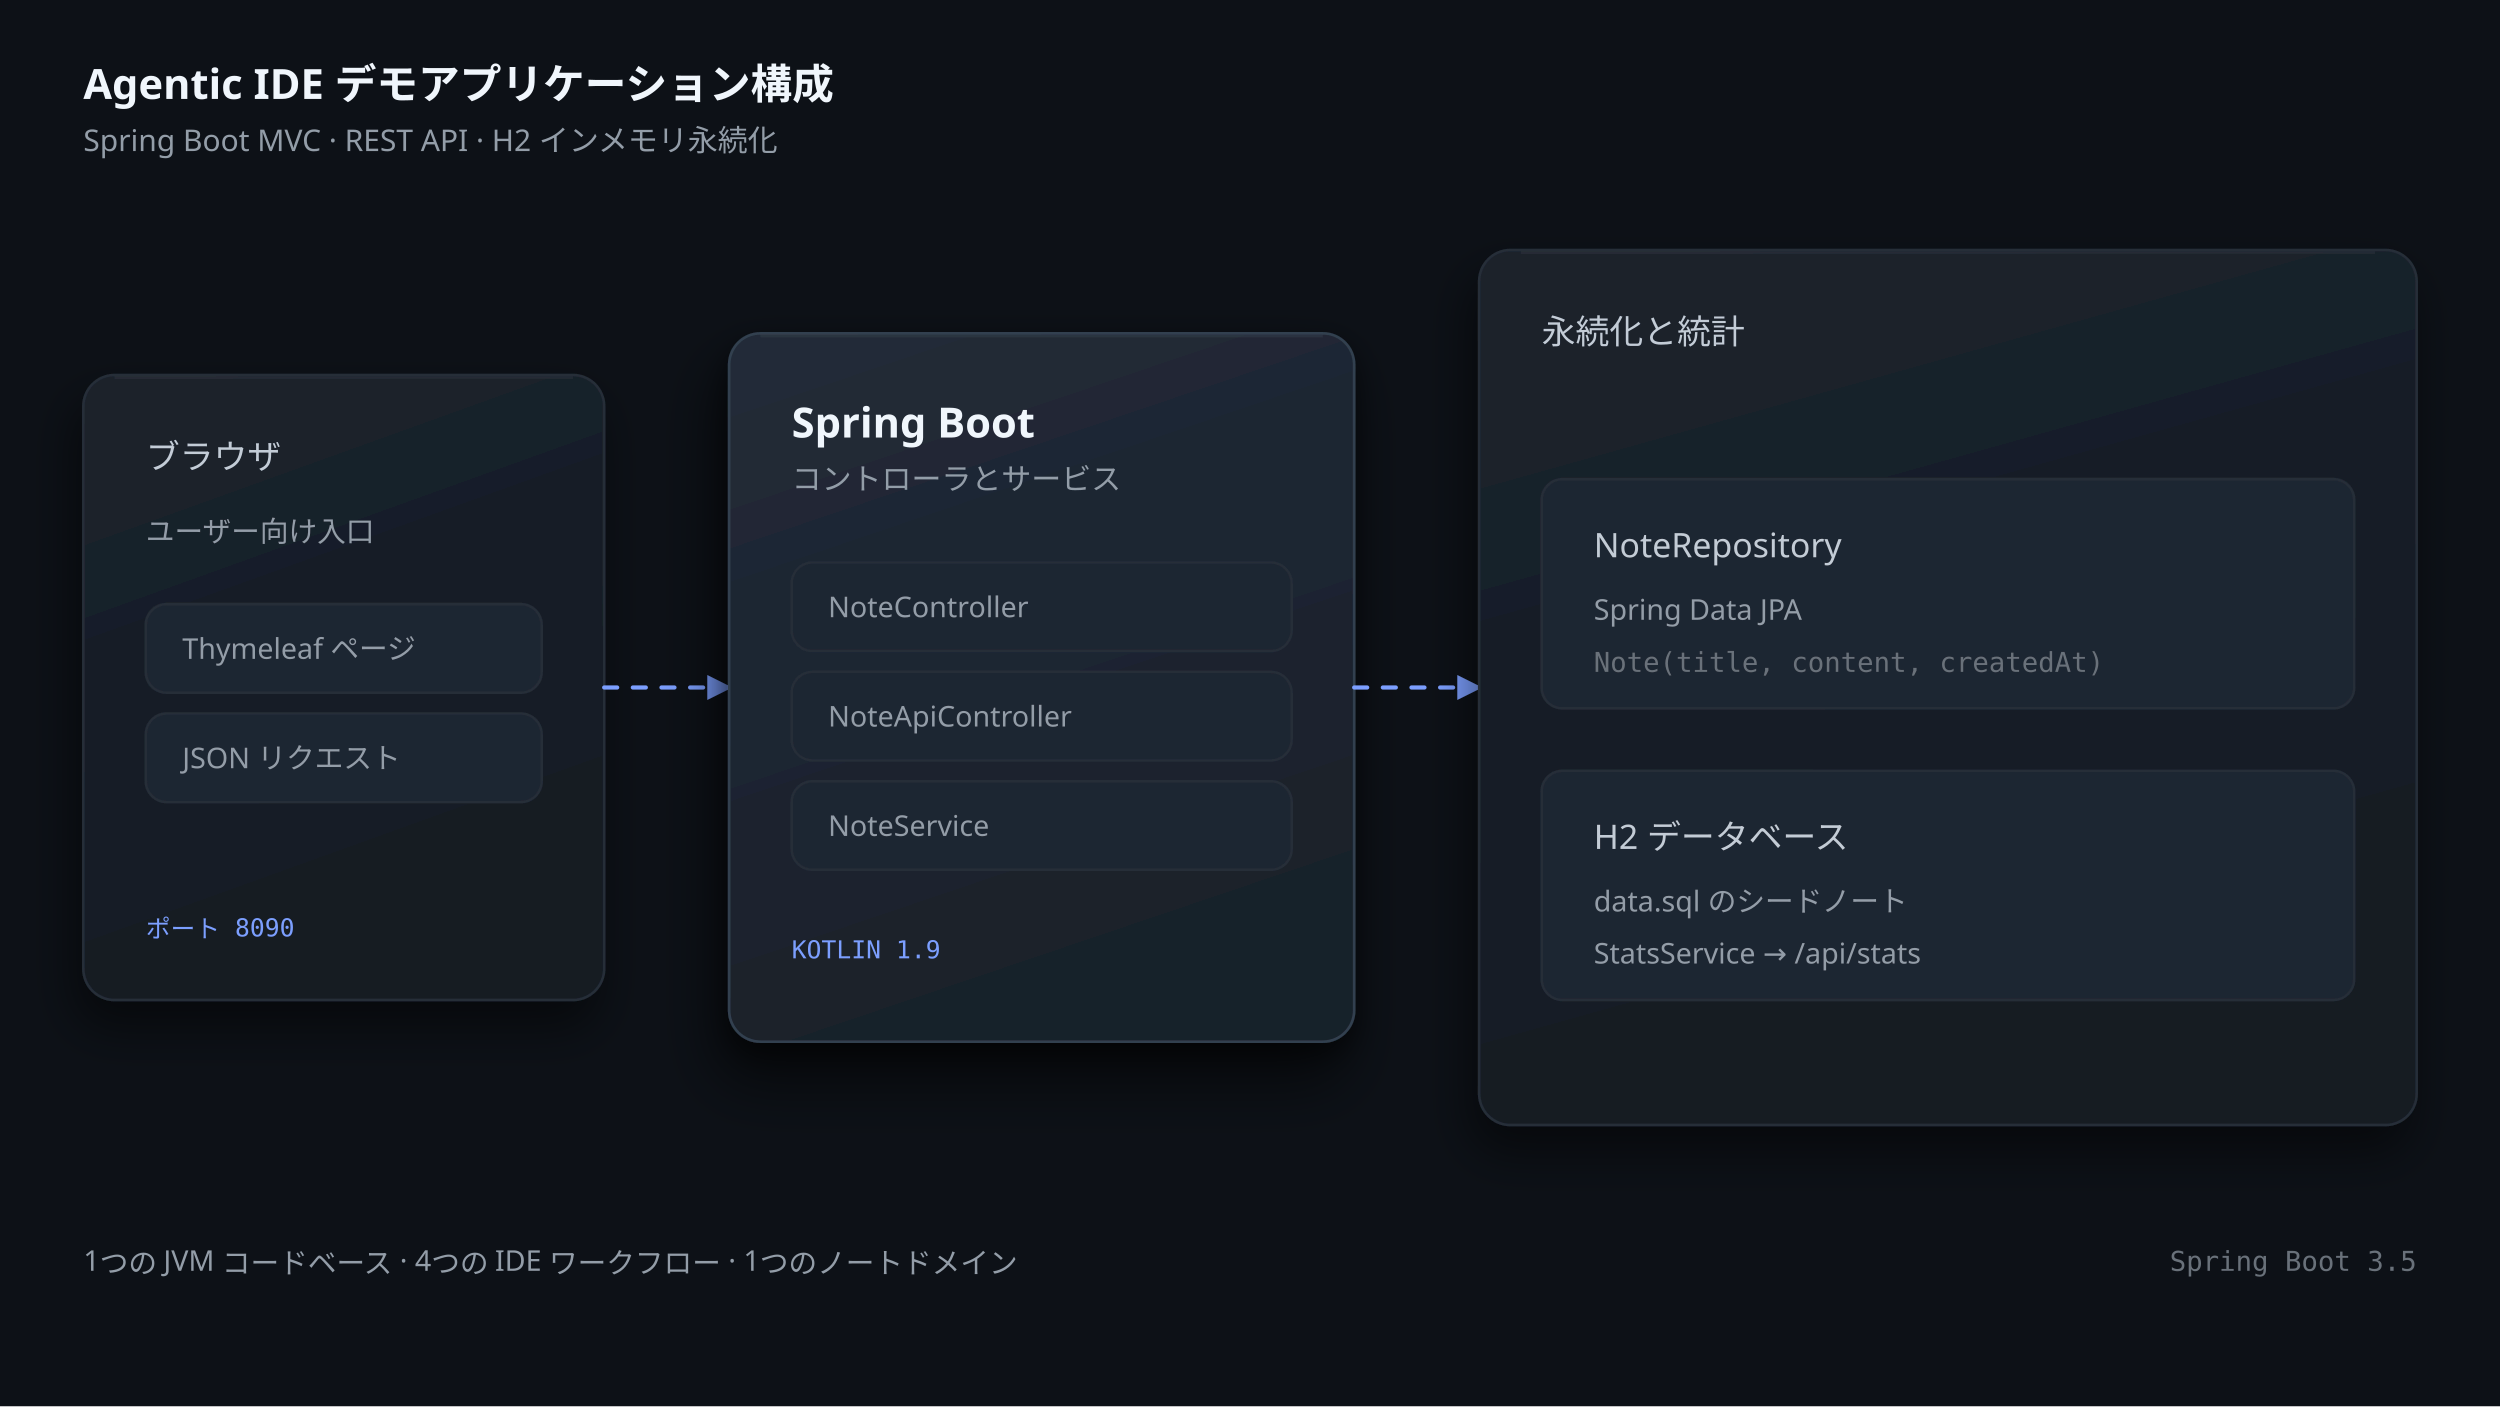
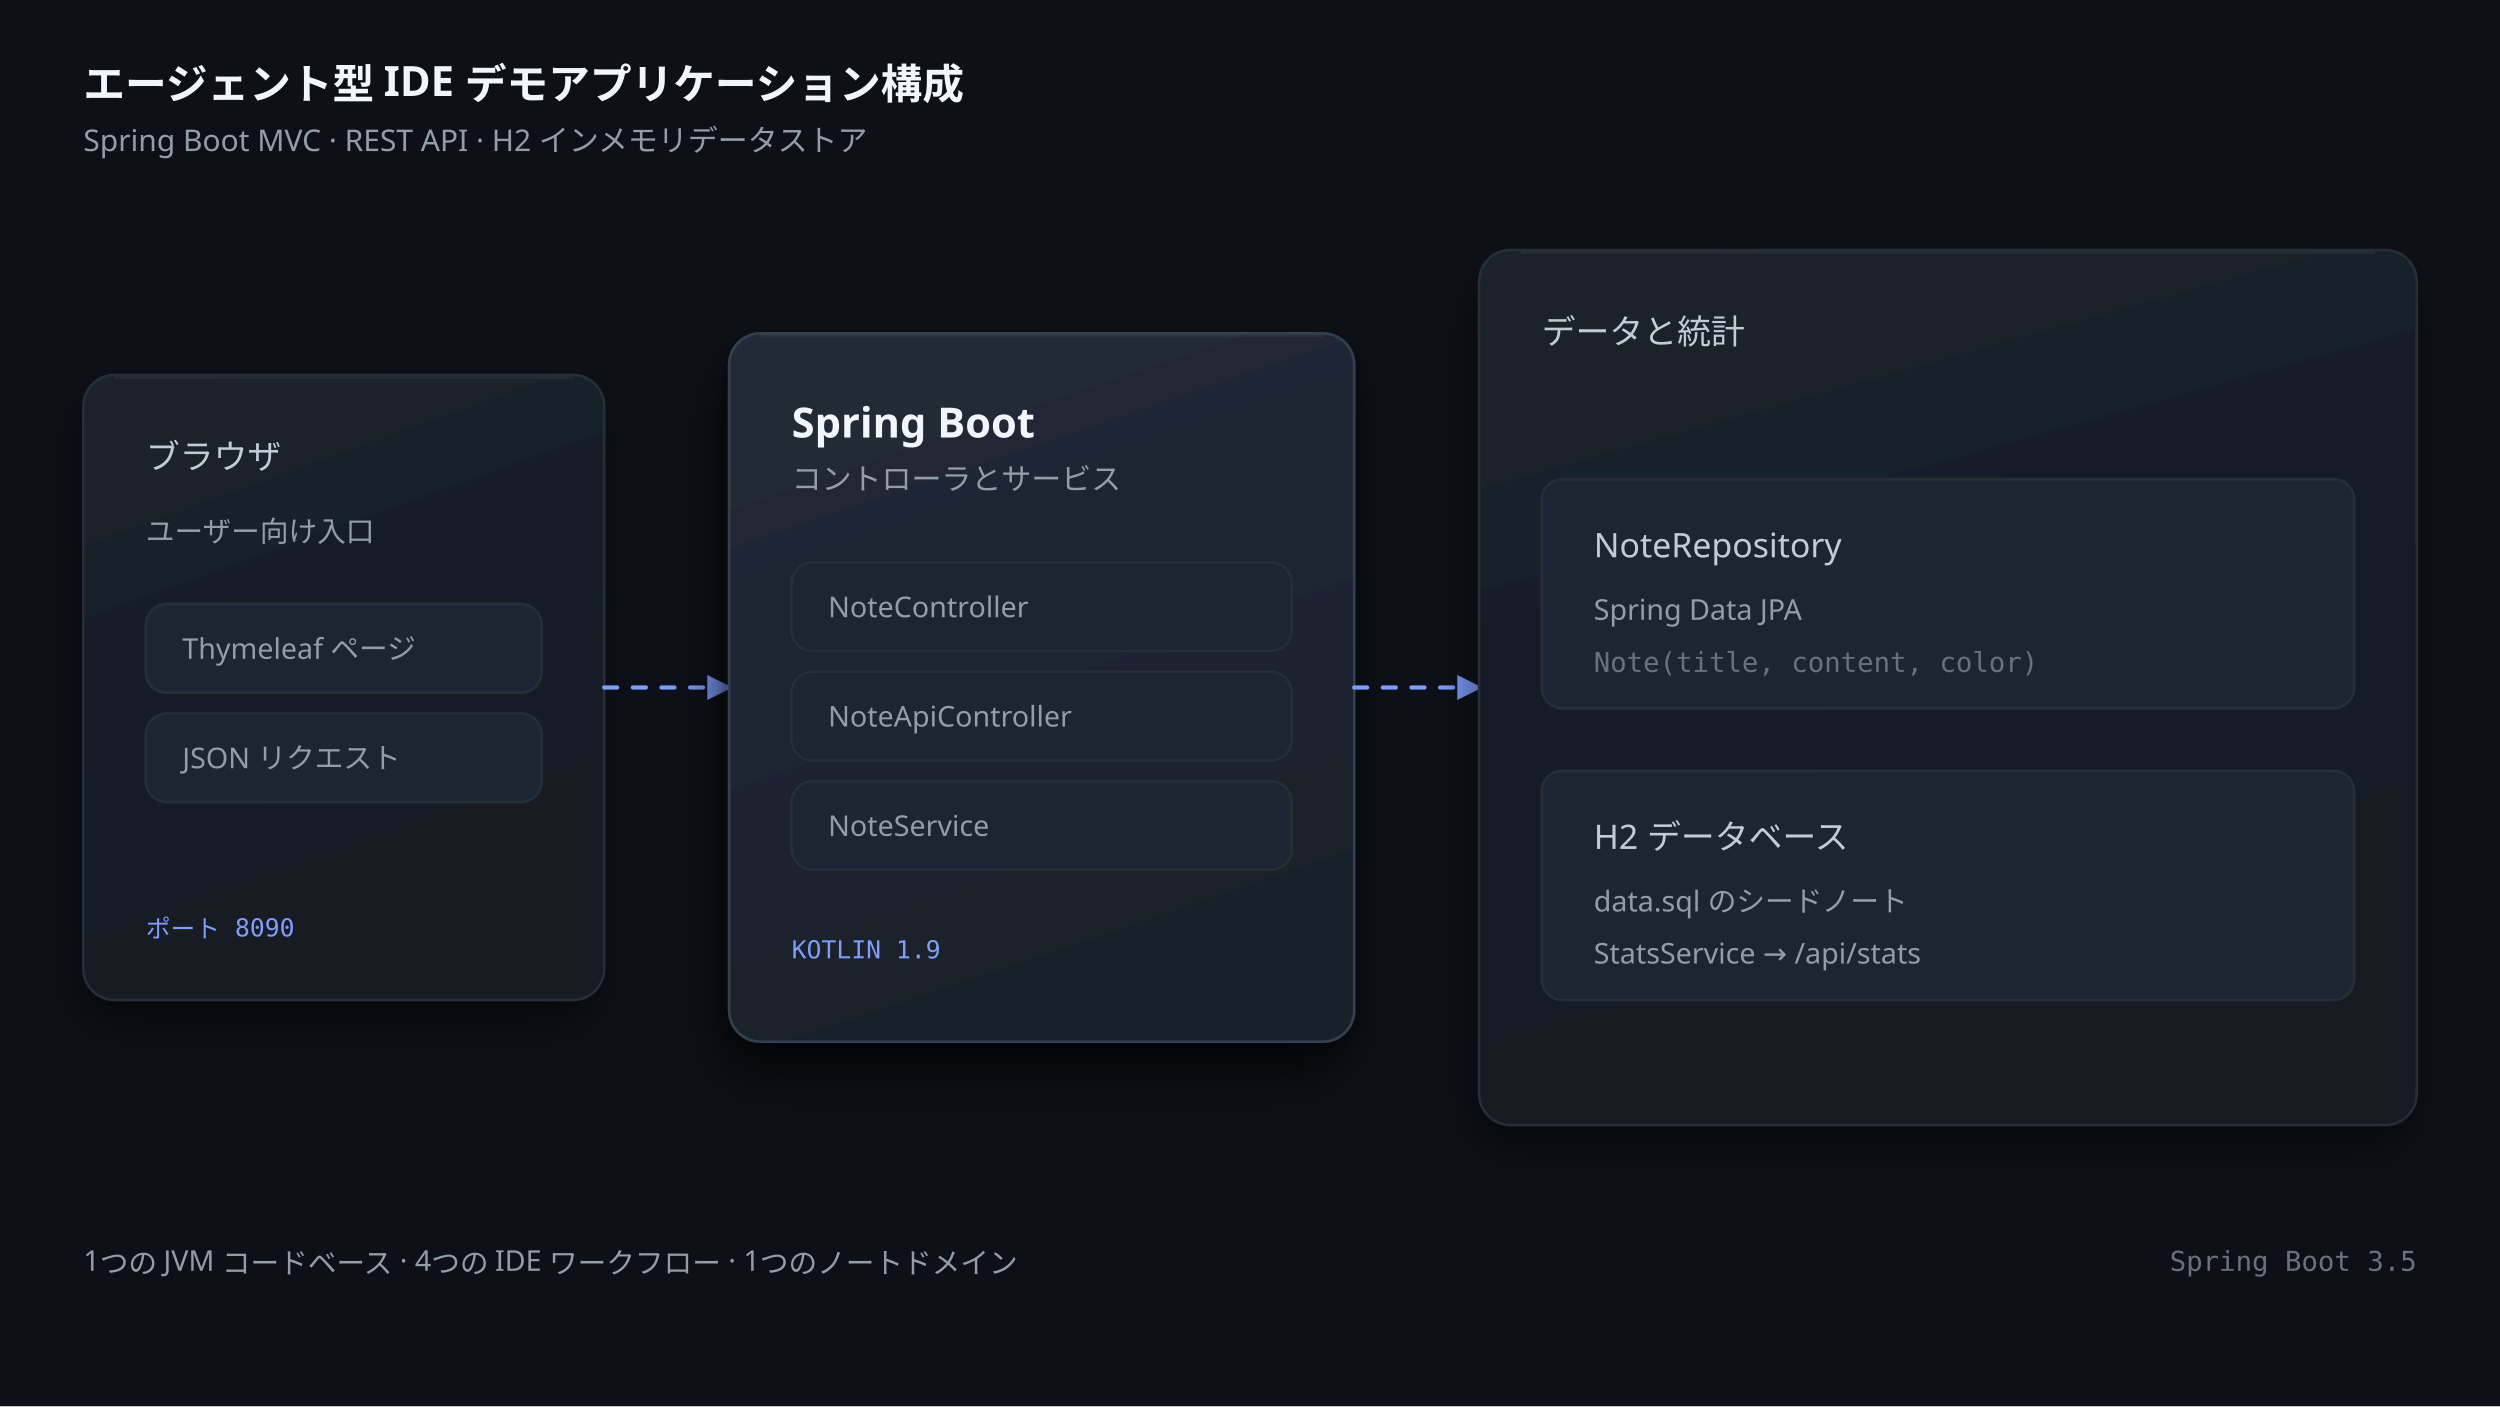
<svg xmlns="http://www.w3.org/2000/svg" width="960" height="540" viewBox="0 0 960 540" role="img" aria-labelledby="aa-ja-title aa-ja-subtitle">
  <style>
    .aa-ja-bg{fill:#0d1117}.aa-ja-card{fill:url(#aa-ja-s);stroke:#252d38;stroke-width:1}.aa-ja-lead{fill:url(#aa-ja-sl);stroke:#33404f;stroke-width:1}.aa-ja-inner{fill:#1e2530;stroke:#252d38;stroke-width:1}.aa-ja-text{font:600 16px Pretendard,system-ui,sans-serif;fill:#f0f6fc}.aa-ja-sub{font:400 11.5px Pretendard,system-ui,sans-serif;fill:#939da8}.aa-ja-name{font:500 13px Pretendard,system-ui,sans-serif;fill:#c3ccd6}.aa-ja-label{font:400 11px Pretendard,system-ui,sans-serif;fill:#939da8}.aa-ja-value{font:400 10.5px ui-monospace,SFMono-Regular,Menlo,monospace;fill:#69717a}.aa-ja-badge{font:400 9.5px ui-monospace,SFMono-Regular,Menlo,monospace;fill:#7c9fff}.aa-ja-flow{fill:none;stroke:#7c9fff;stroke-width:1.6;stroke-linecap:round;stroke-linejoin:round;stroke-dasharray:5 6;animation:aa-ja-dash 2s linear infinite}.aa-ja-top{stroke:rgba(255,255,255,.05);stroke-width:1}.aa-ja-glow{filter:url(#aa-ja-gl)}
    @keyframes aa-ja-dash{to{stroke-dashoffset:-22}}@media (prefers-reduced-motion:reduce){.aa-ja-flow{animation:none}}
  </style>
  <defs>
    <filter id="aa-ja-sh" x="-30%" y="-30%" width="160%" height="170%">
      <feDropShadow dx="-3" dy="10" stdDeviation="9" flood-color="#000" flood-opacity=".5" />
    </filter>
    <filter id="aa-ja-shl" x="-30%" y="-30%" width="160%" height="180%">
      <feDropShadow dx="-4" dy="13" stdDeviation="11" flood-color="#000" flood-opacity=".58" />
    </filter>
    <filter id="aa-ja-gl" x="-60%" y="-90%" width="220%" height="280%">
      <feDropShadow dx="0" dy="0" stdDeviation="8" flood-color="#7c9fff" flood-opacity=".4" />
      <feDropShadow dx="0" dy="4" stdDeviation="5" flood-color="#000" flood-opacity=".45" />
    </filter>
    <linearGradient id="aa-ja-s" x1="0" y1="0" x2=".3" y2="1">
      <stop offset="0" stop-color="#1b222c" />
      <stop offset="1" stop-color="#151b23" />
    </linearGradient>
    <linearGradient id="aa-ja-sl" x1="0" y1="0" x2=".3" y2="1">
      <stop offset="0" stop-color="#222b38" />
      <stop offset="1" stop-color="#19202a" />
    </linearGradient>
    <marker id="aa-ja-ta" viewBox="0 0 8 8" refX="7" refY="4" markerWidth="6" markerHeight="6" orient="auto-start-reverse">
      <path d="M0,0 L8,4 L0,8 z" fill="#7c9fff" />
    </marker>
  </defs>
  <rect width="960" height="540" fill="#0d1117" />
-   <text class="aa-ja-text" x="32" y="38">Agentic IDE デモアプリケーション構成</text>
-   <text class="aa-ja-sub" x="32" y="58">Spring Boot MVC · REST API · H2 インメモリ永続化</text>
+   <text class="aa-ja-text" x="32" y="38">エージェント型 IDE デモアプリケーション構成</text>
+   <text class="aa-ja-sub" x="32" y="58">Spring Boot MVC · REST API · H2 インメモリデータストア</text>
  <g filter="url(#aa-ja-sh)">
    <rect class="aa-ja-card" x="32" y="144" width="200" height="240" rx="12" />
    <path class="aa-ja-top" d="M44 145H220" />
    <text class="aa-ja-name" x="56" y="180">ブラウザ</text>
    <text class="aa-ja-label" x="56" y="208">ユーザー向け入口</text>
    <rect class="aa-ja-inner" x="56" y="232" width="152" height="34" rx="8" />
    <text class="aa-ja-label" x="70" y="253">Thymeleaf ページ</text>
    <rect class="aa-ja-inner" x="56" y="274" width="152" height="34" rx="8" />
    <text class="aa-ja-label" x="70" y="295">JSON リクエスト</text>
    <text class="aa-ja-badge" x="56" y="360">ポート 8090</text>
  </g>
  <path class="aa-ja-flow" d="M232 264H280" marker-end="url(#aa-ja-ta)" />
  <g filter="url(#aa-ja-shl)">
    <rect class="aa-ja-lead aa-ja-glow" x="280" y="128" width="240" height="272" rx="12" />
    <path class="aa-ja-top" d="M292 129H508" />
    <text class="aa-ja-text" x="304" y="168">Spring Boot</text>
    <text class="aa-ja-sub" x="304" y="188">コントローラとサービス</text>
    <rect class="aa-ja-inner" x="304" y="216" width="192" height="34" rx="8" />
    <text class="aa-ja-label" x="318" y="237">NoteController</text>
    <rect class="aa-ja-inner" x="304" y="258" width="192" height="34" rx="8" />
    <text class="aa-ja-label" x="318" y="279">NoteApiController</text>
    <rect class="aa-ja-inner" x="304" y="300" width="192" height="34" rx="8" />
    <text class="aa-ja-label" x="318" y="321">NoteService</text>
    <text class="aa-ja-badge" x="304" y="368">KOTLIN 1.9</text>
  </g>
  <path class="aa-ja-flow" d="M520 264H568" marker-end="url(#aa-ja-ta)" />
  <g filter="url(#aa-ja-sh)">
    <rect class="aa-ja-card" x="568" y="96" width="360" height="336" rx="12" />
    <path class="aa-ja-top" d="M584 97H912" />
-     <text class="aa-ja-name" x="592" y="132">永続化と統計</text>
+     <text class="aa-ja-name" x="592" y="132">データと統計</text>
    <rect class="aa-ja-inner" x="592" y="184" width="312" height="88" rx="8" />
    <text class="aa-ja-name" x="612" y="214">NoteRepository</text>
    <text class="aa-ja-label" x="612" y="238">Spring Data JPA</text>
-     <text class="aa-ja-value" x="612" y="258">Note(title, content, createdAt)</text>
+     <text class="aa-ja-value" x="612" y="258">Note(title, content, color)</text>
    <rect class="aa-ja-inner" x="592" y="296" width="312" height="88" rx="8" />
    <text class="aa-ja-name" x="612" y="326">H2 データベース</text>
    <text class="aa-ja-label" x="612" y="350">data.sql のシードノート</text>
    <text class="aa-ja-label" x="612" y="370">StatsService → /api/stats</text>
  </g>
  <text class="aa-ja-label" x="32" y="488">1つの JVM コードベース · 4つの IDE ワークフロー · 1つのノートドメイン</text>
  <text class="aa-ja-value" x="928" y="488" text-anchor="end">Spring Boot 3.5</text>
</svg>
